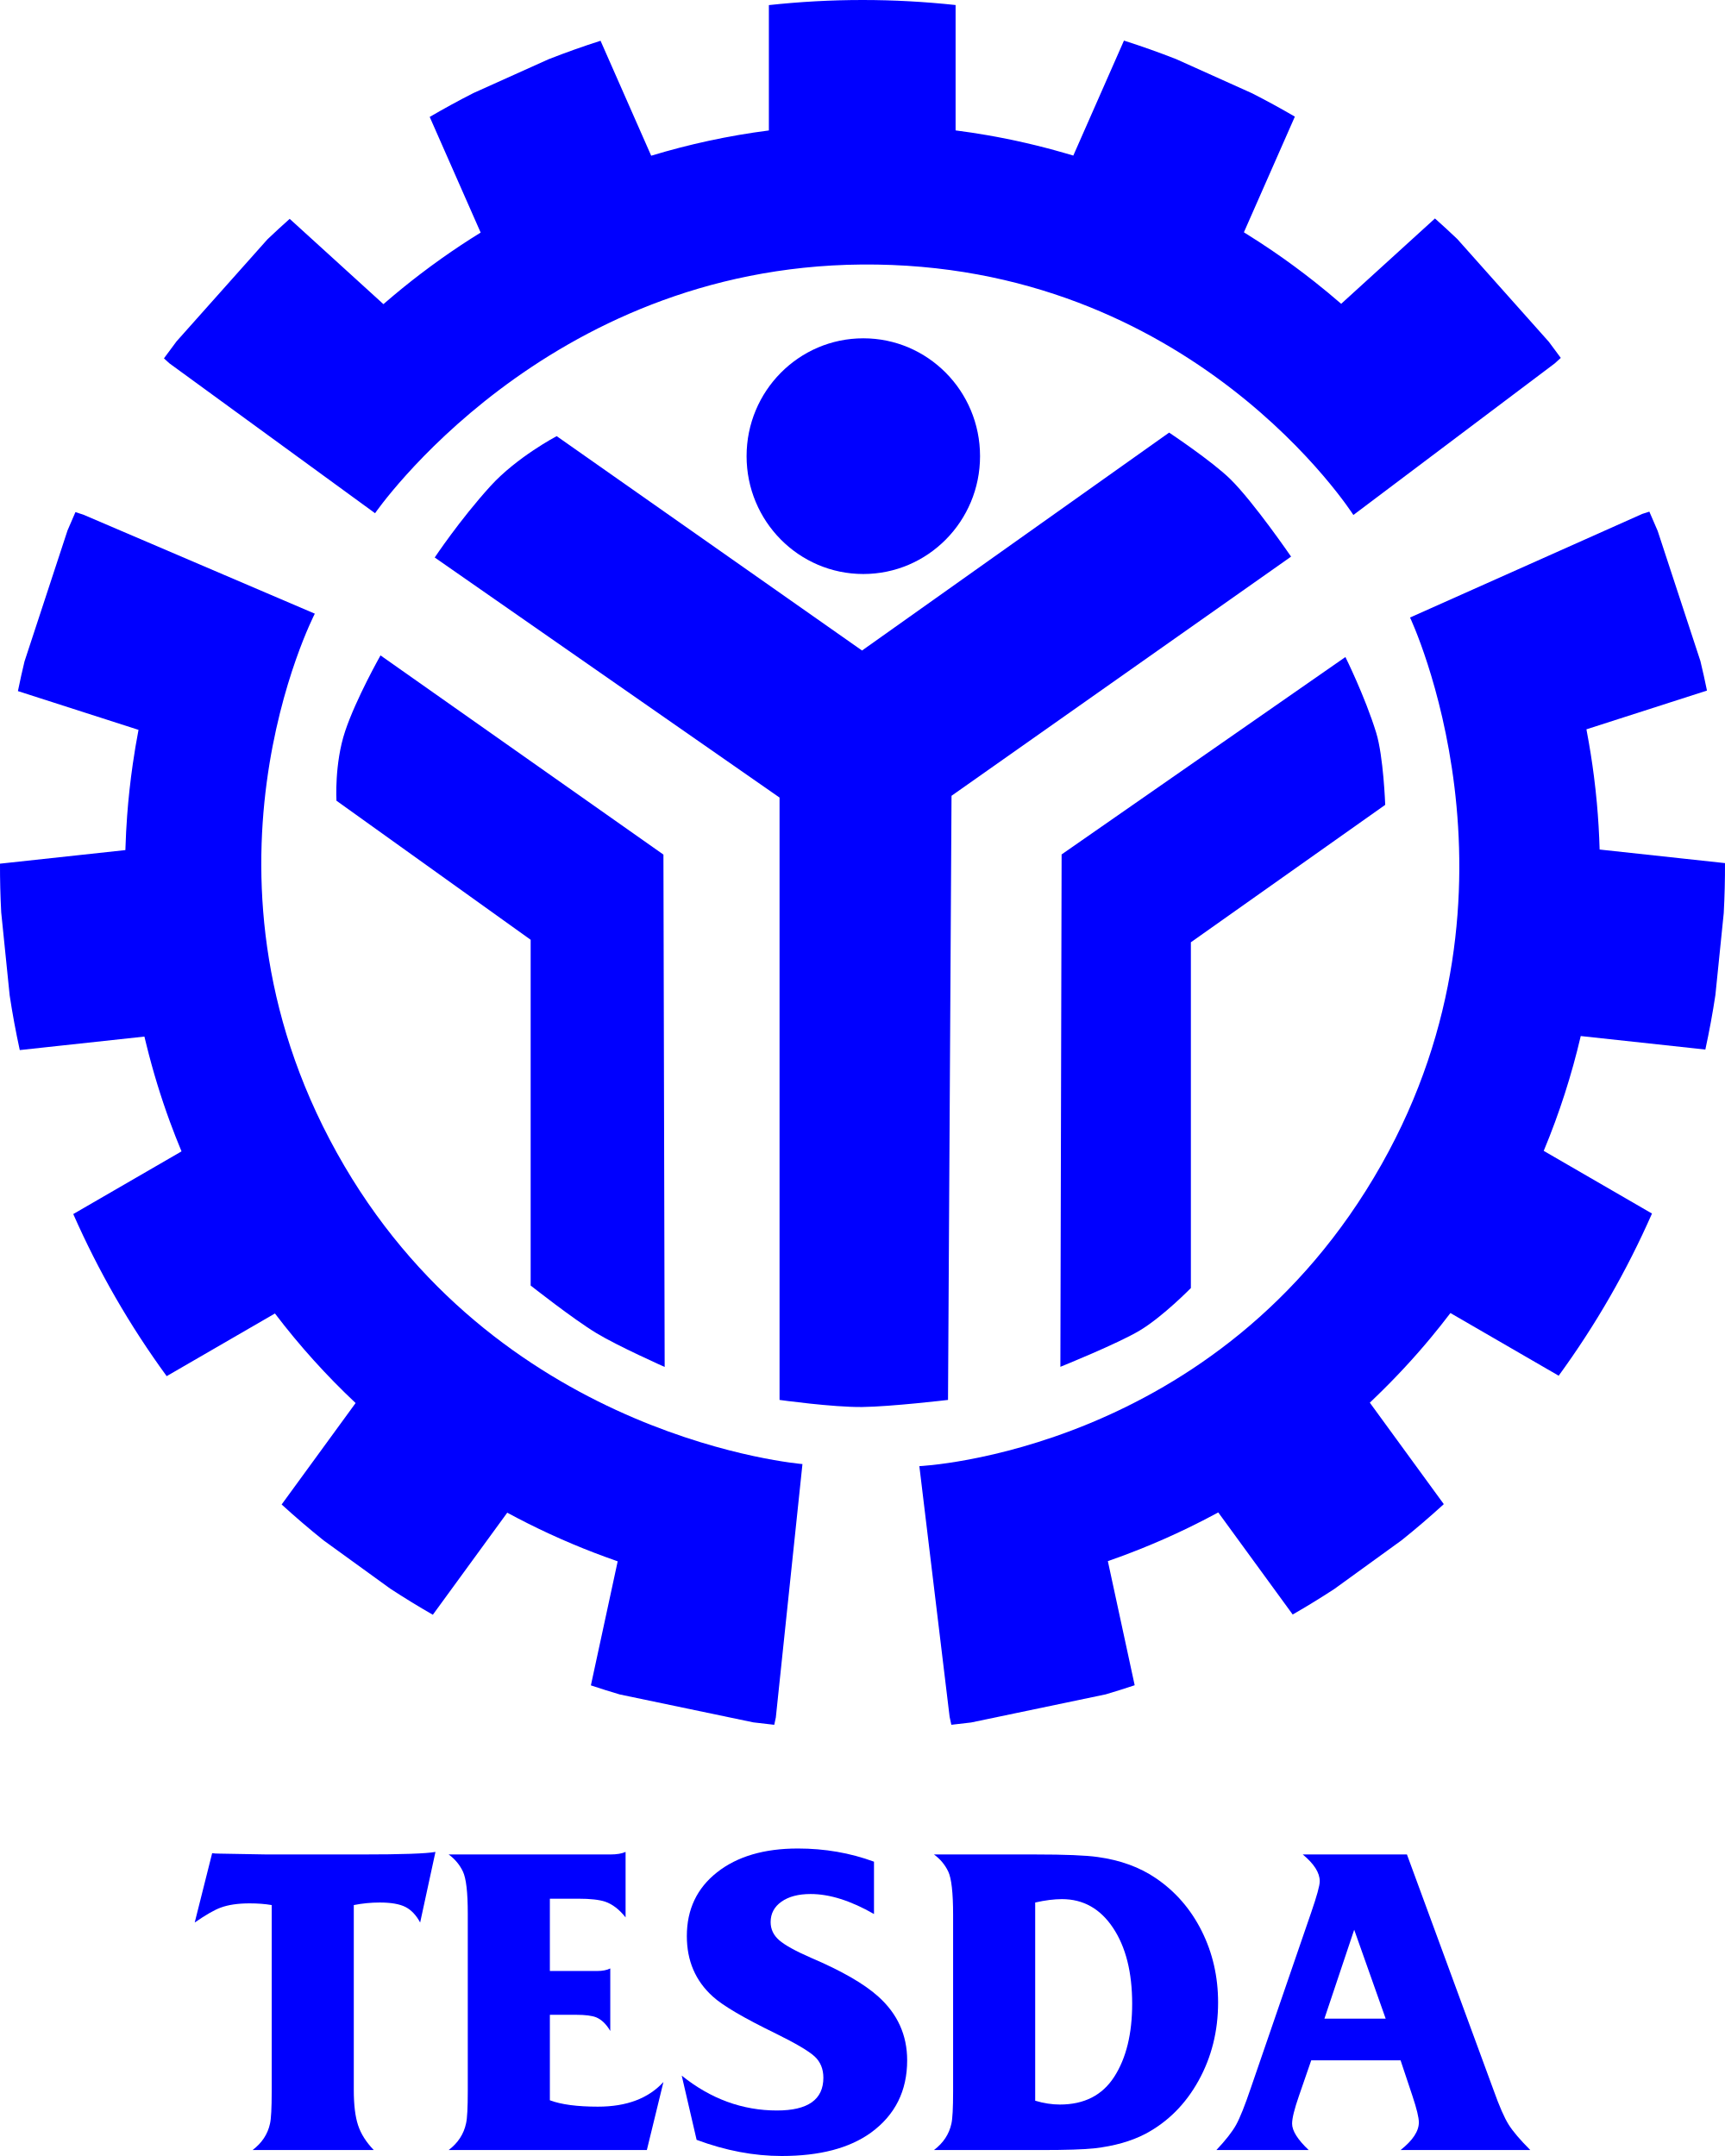
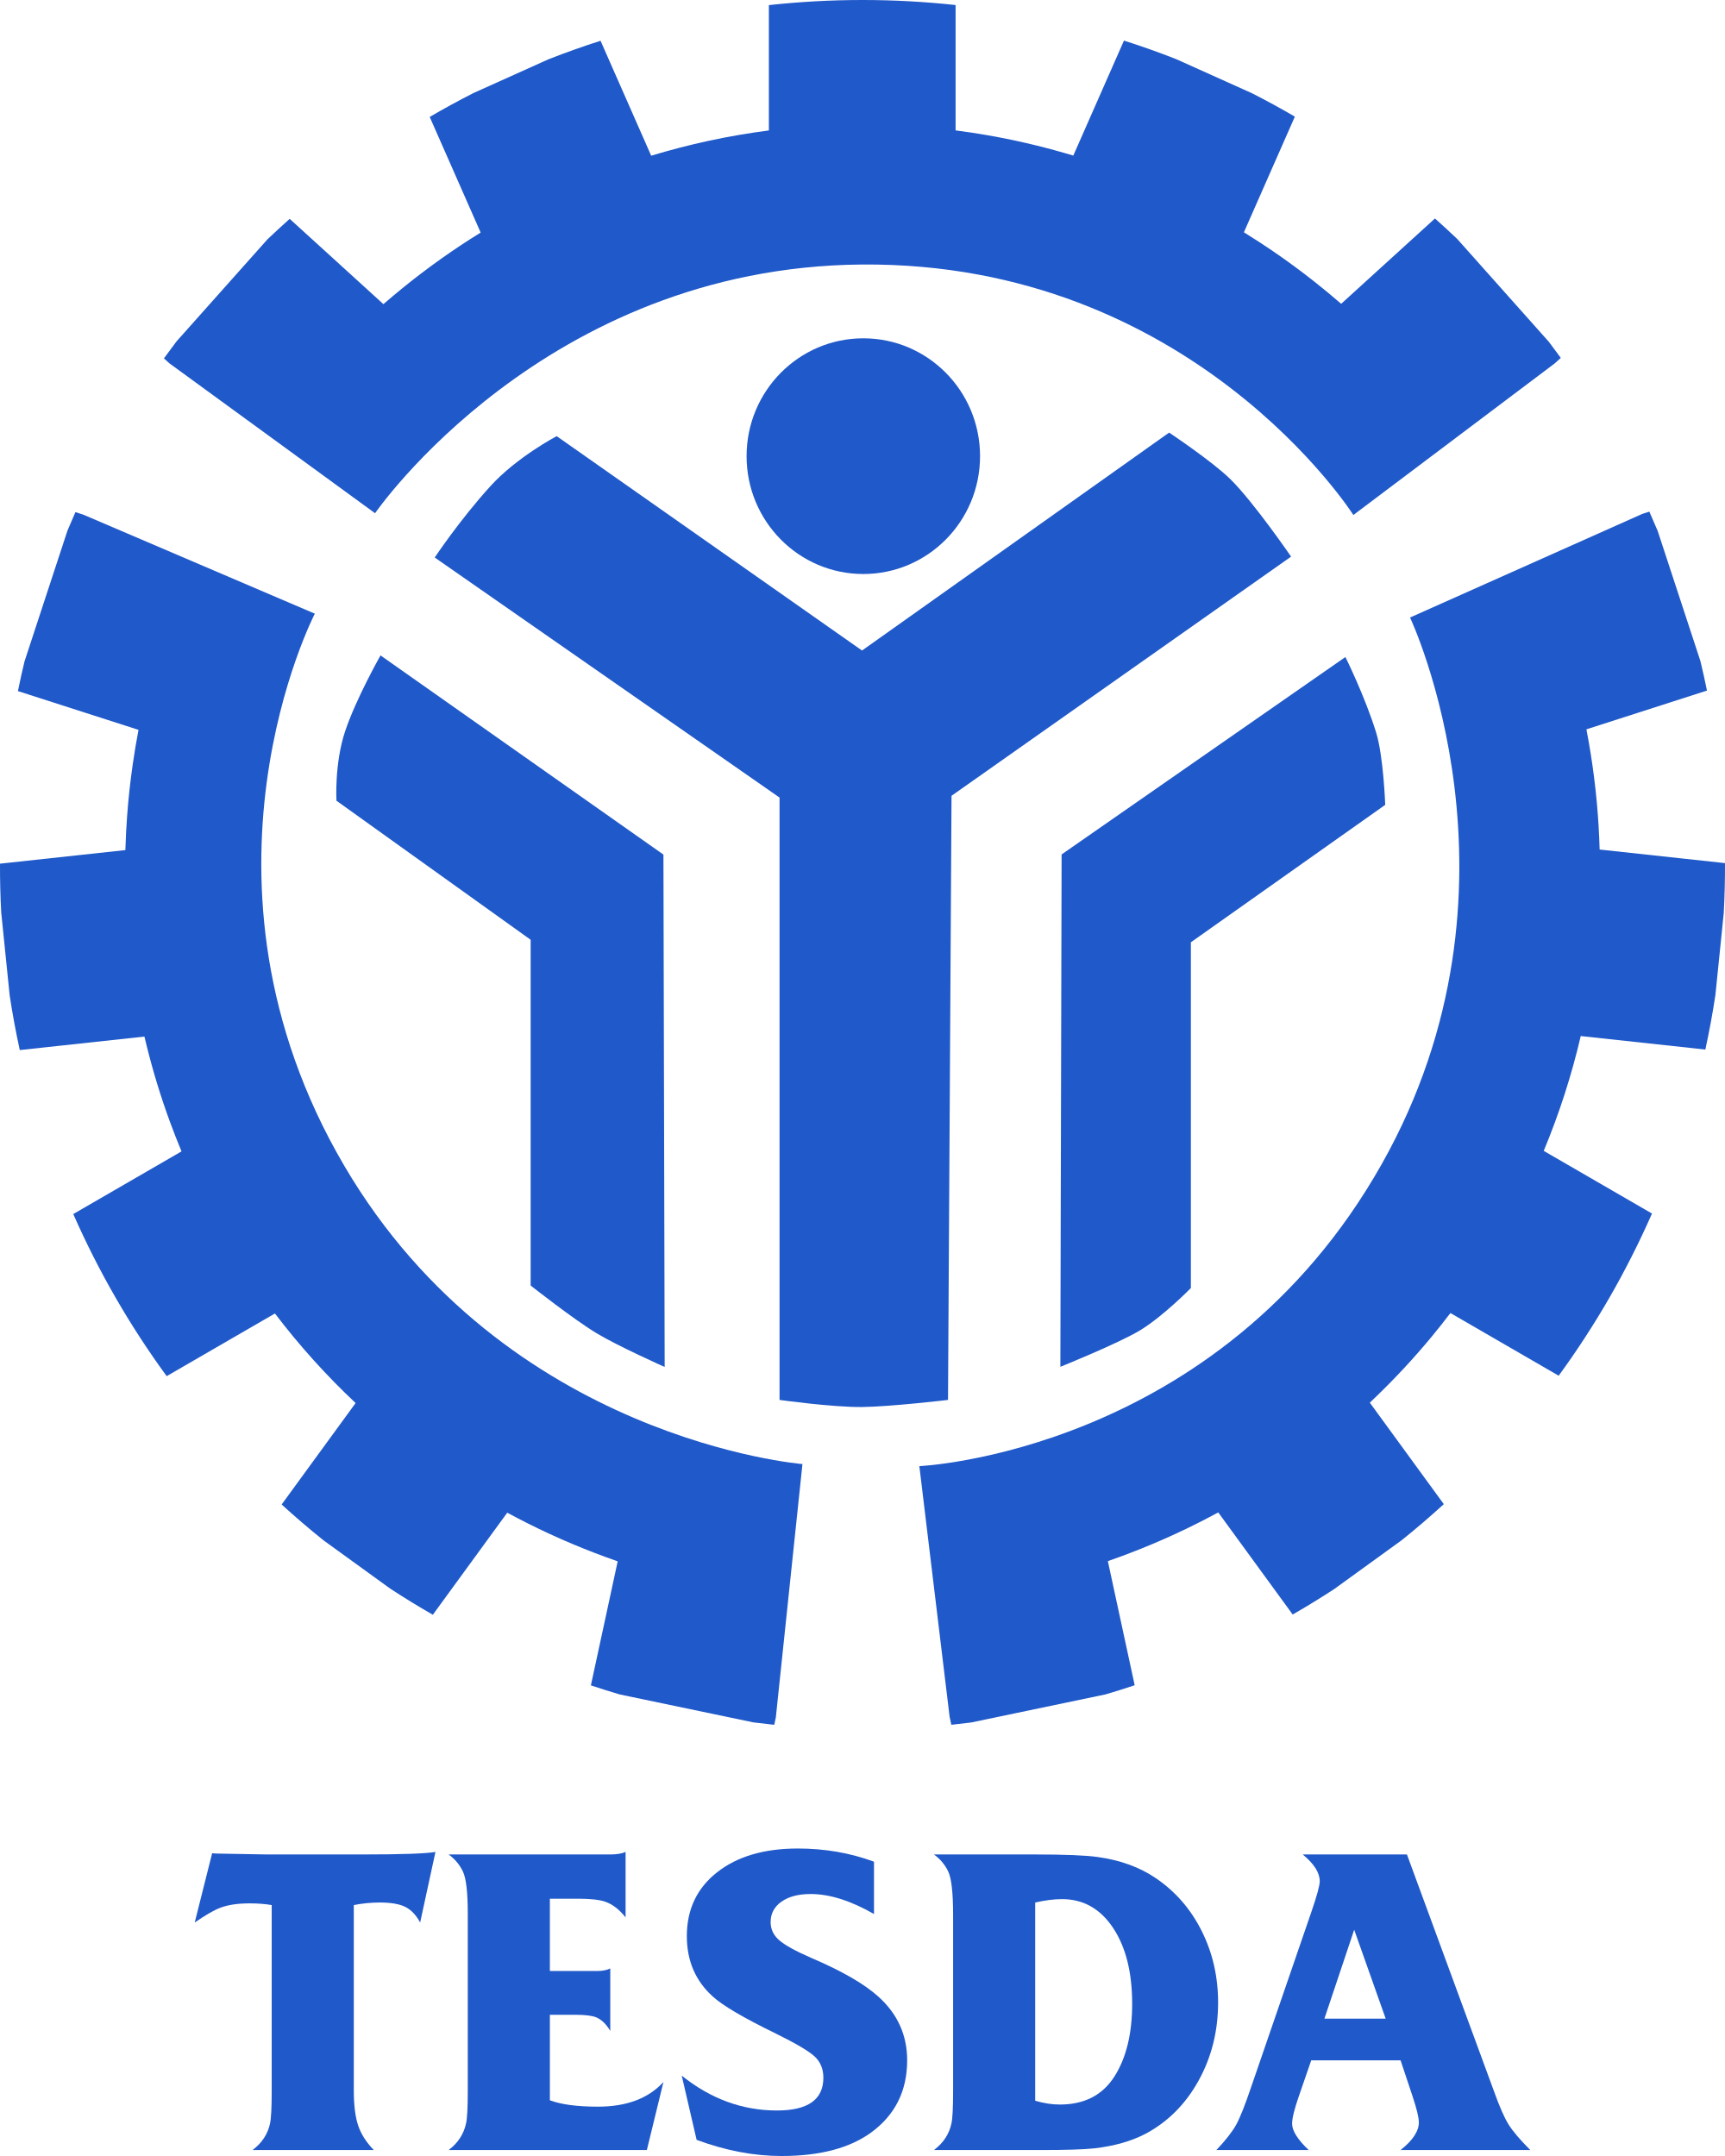
<svg xmlns="http://www.w3.org/2000/svg" id="Layer_1" width="392" height="490" version="1.1" viewBox="0 0 392 490">
  <g>
-     <path d="M135.535,302.987c4.942,2.986,15.509,7.687,15.509,7.687l-.282-116.449-64.292-45.27s-5.565,9.824-8.036,17.225c-2.469,7.391-1.974,15.802-1.974,15.802l44.13,31.604v78.582s9.685,7.641,14.945,10.819Z" fill="blue" />
-     <path d="M241.248,194.19l-.282,116.449s13.159-5.306,18.101-8.291c5.26-3.178,11.555-9.611,11.555-9.611v-78.582l44.164-31.235s-.397-11.028-2.056-16.406c-2.545-8.246-6.991-17.191-6.991-17.191l-64.491,44.867Z" fill="blue" />
-     <path d="M216.23,180.862l77.164-54.358s-8.47-12.348-13.758-17.564c-4.167-4.111-13.957-10.621-13.957-10.621l-69.787,49.526-69.388-48.721s-9.066,4.756-15.085,11.392c-6.991,7.707-12.63,16.189-12.63,16.189l78.36,54.559v136.901s12.076,1.684,18.743,1.611c6.547-.072,19.54-1.611,19.54-1.611l.798-137.304Z" fill="blue" />
-     <ellipse cx="196.185" cy="103.672" rx="26.526" ry="26.784" fill="blue" />
-     <path d="M174.726,29.647c-.028.004-.055.008-.083.012-9.141,1.18-18.046,3.118-26.663,5.731l-11.508-26.125c-4.003,1.281-7.952,2.683-11.839,4.211l-17.039,7.668c-3.372,1.716-6.688,3.527-9.945,5.429l11.579,26.285c-3.004,1.852-5.945,3.799-8.82,5.834-1.658,1.174-3.293,2.378-4.907,3.61-2.722,2.079-5.379,4.24-7.967,6.479-.133.115-.27.228-.403.344l-5.884-5.355-15.418-14.031c-1.709,1.527-3.401,3.074-5.055,4.659l-20.664,23.196c-.966,1.272-1.917,2.556-2.853,3.852l1.251,1.138,46.722,34.057s38.409-55.894,110.545-56.523c75.153-.656,111.775,56.926,111.775,56.926l45.756-34.451.47-.427.906-.824c-.887-1.227-1.787-2.443-2.701-3.648l-7.031-7.893-12.95-14.537-.834-.936c-1.662-1.591-3.36-3.143-5.077-4.675l-21.31,19.394c-1.975-1.717-3.994-3.382-6.047-5.006-3.09-2.444-6.267-4.781-9.527-7.003-2.007-1.369-4.044-2.697-6.113-3.978-.141-.087-.279-.178-.421-.265l11-24.972.58-1.316c-3.183-1.857-6.423-3.626-9.716-5.304l-17.237-7.757c-3.901-1.532-7.864-2.937-11.882-4.22l-11.511,26.131c-.66-.2-1.326-.388-1.989-.579-5.751-1.661-11.624-3.027-17.61-4.063-2.329-.403-4.674-.759-7.036-1.063-.038-.005-.076-.011-.115-.016V1.144c-6.949-.749-14.003-1.144-21.149-1.144-7.192,0-14.29.401-21.282,1.16v28.487Z" fill="blue" />
-     <path d="M62.478,298.517c.017.022.034.044.051.066,5.59,7.348,11.716,14.113,18.281,20.29l-16.808,23.056c3.108,2.836,6.293,5.565,9.556,8.176l15.141,10.963c3.168,2.071,6.39,4.045,9.661,5.922l16.911-23.198c3.102,1.683,6.253,3.263,9.448,4.743,1.843.853,3.7,1.671,5.571,2.456,3.156,1.324,6.351,2.551,9.579,3.679.166.058.331.12.498.178l-1.682,7.787-4.409,20.405c2.173.721,4.355,1.416,6.552,2.061l30.364,6.347c1.582.203,3.166.387,4.753.552l.358-1.655,6.051-57.603s-67.476-5.409-104.087-67.739c-38.143-64.938-6.725-125.532-6.725-125.532l-52.631-22.511-.604-.194-1.165-.374c-.616,1.384-1.216,2.773-1.8,4.17l-3.301,10.052-6.079,18.515-.391,1.192c-.543,2.239-1.034,4.489-1.499,6.746l27.404,8.81c-.495,2.573-.924,5.159-1.3,7.754-.566,3.906-.995,7.833-1.285,11.775-.179,2.428-.307,4.861-.38,7.298-.005.166-.014.332-.018.498l-27.067,2.933-1.426.154c-.012,3.693.08,7.391.277,11.09l1.92,18.847c.628,4.153,1.395,8.298,2.296,12.428l28.323-3.069c.158.673.328,1.345.494,2.017,1.441,5.825,3.198,11.608,5.296,17.325.816,2.224,1.681,4.439,2.6,6.642.015.036.029.072.044.108l-24.603,14.244c2.827,6.409,6.013,12.733,9.586,18.939,3.596,6.246,7.491,12.21,11.643,17.902l24.602-14.244Z" fill="blue" />
-     <path d="M350.805,261.562c.011-.026.021-.052.031-.078,3.551-8.528,6.33-17.231,8.382-26.02l28.316,3.068c.895-4.117,1.659-8.247,2.283-12.387l1.898-18.631c.204-3.787.298-7.572.284-11.351l-28.489-3.087c-.097-3.535-.309-7.062-.628-10.576-.184-2.027-.407-4.049-.665-6.066-.434-3.403-.972-6.791-1.612-10.158-.033-.174-.062-.348-.095-.521l7.567-2.433,19.827-6.374c-.464-2.248-.954-4.49-1.496-6.72l-9.7-29.543c-.616-1.475-1.249-2.943-1.9-4.404l-1.608.517-52.773,23.547s29.067,61.303-6.457,124.262c-37.01,65.594-105.05,68.606-105.05,68.606l6.875,56.962.134.622.259,1.199c1.503-.157,3.003-.331,4.501-.522l10.332-2.16,19.029-3.978,1.225-.256c2.205-.648,4.394-1.346,6.576-2.071l-6.094-28.203c2.47-.856,4.918-1.777,7.346-2.748,3.656-1.462,7.262-3.052,10.812-4.771,2.186-1.059,4.351-2.164,6.492-3.319.146-.079.293-.154.439-.233l16.066,22.039.846,1.161c3.195-1.836,6.343-3.765,9.439-5.786l15.317-11.091c3.273-2.622,6.469-5.361,9.585-8.208l-16.812-23.062c.503-.474.998-.957,1.495-1.438,4.31-4.164,8.426-8.581,12.314-13.261,1.513-1.821,2.993-3.68,4.436-5.579.024-.031.048-.061.071-.092l24.603,14.244c4.121-5.66,7.99-11.588,11.563-17.794,3.596-6.246,6.799-12.611,9.639-19.062l-24.602-14.244Z" fill="blue" />
+     <path d="M135.535,302.987c4.942,2.986,15.509,7.687,15.509,7.687l-.282-116.449-64.292-45.27s-5.565,9.824-8.036,17.225c-2.469,7.391-1.974,15.802-1.974,15.802l44.13,31.604v78.582s9.685,7.641,14.945,10.819Z" fill="#2059c9" />
+     <path d="M241.248,194.19l-.282,116.449s13.159-5.306,18.101-8.291c5.26-3.178,11.555-9.611,11.555-9.611v-78.582l44.164-31.235s-.397-11.028-2.056-16.406c-2.545-8.246-6.991-17.191-6.991-17.191l-64.491,44.867Z" fill="#2059c9" />
+     <path d="M216.23,180.862l77.164-54.358s-8.47-12.348-13.758-17.564c-4.167-4.111-13.957-10.621-13.957-10.621l-69.787,49.526-69.388-48.721s-9.066,4.756-15.085,11.392c-6.991,7.707-12.63,16.189-12.63,16.189l78.36,54.559v136.901s12.076,1.684,18.743,1.611c6.547-.072,19.54-1.611,19.54-1.611l.798-137.304Z" fill="#2059c9" />
+     <ellipse cx="196.185" cy="103.672" rx="26.526" ry="26.784" fill="#2059c9" />
+     <path d="M174.726,29.647c-.028.004-.055.008-.083.012-9.141,1.18-18.046,3.118-26.663,5.731l-11.508-26.125c-4.003,1.281-7.952,2.683-11.839,4.211l-17.039,7.668c-3.372,1.716-6.688,3.527-9.945,5.429l11.579,26.285c-3.004,1.852-5.945,3.799-8.82,5.834-1.658,1.174-3.293,2.378-4.907,3.61-2.722,2.079-5.379,4.24-7.967,6.479-.133.115-.27.228-.403.344l-5.884-5.355-15.418-14.031c-1.709,1.527-3.401,3.074-5.055,4.659l-20.664,23.196c-.966,1.272-1.917,2.556-2.853,3.852l1.251,1.138,46.722,34.057s38.409-55.894,110.545-56.523c75.153-.656,111.775,56.926,111.775,56.926l45.756-34.451.47-.427.906-.824c-.887-1.227-1.787-2.443-2.701-3.648l-7.031-7.893-12.95-14.537-.834-.936c-1.662-1.591-3.36-3.143-5.077-4.675l-21.31,19.394c-1.975-1.717-3.994-3.382-6.047-5.006-3.09-2.444-6.267-4.781-9.527-7.003-2.007-1.369-4.044-2.697-6.113-3.978-.141-.087-.279-.178-.421-.265l11-24.972.58-1.316c-3.183-1.857-6.423-3.626-9.716-5.304l-17.237-7.757c-3.901-1.532-7.864-2.937-11.882-4.22l-11.511,26.131c-.66-.2-1.326-.388-1.989-.579-5.751-1.661-11.624-3.027-17.61-4.063-2.329-.403-4.674-.759-7.036-1.063-.038-.005-.076-.011-.115-.016V1.144c-6.949-.749-14.003-1.144-21.149-1.144-7.192,0-14.29.401-21.282,1.16v28.487Z" fill="#2059c9" />
+     <path d="M62.478,298.517c.017.022.034.044.051.066,5.59,7.348,11.716,14.113,18.281,20.29l-16.808,23.056c3.108,2.836,6.293,5.565,9.556,8.176l15.141,10.963c3.168,2.071,6.39,4.045,9.661,5.922l16.911-23.198c3.102,1.683,6.253,3.263,9.448,4.743,1.843.853,3.7,1.671,5.571,2.456,3.156,1.324,6.351,2.551,9.579,3.679.166.058.331.12.498.178l-1.682,7.787-4.409,20.405c2.173.721,4.355,1.416,6.552,2.061l30.364,6.347c1.582.203,3.166.387,4.753.552l.358-1.655,6.051-57.603s-67.476-5.409-104.087-67.739c-38.143-64.938-6.725-125.532-6.725-125.532l-52.631-22.511-.604-.194-1.165-.374c-.616,1.384-1.216,2.773-1.8,4.17l-3.301,10.052-6.079,18.515-.391,1.192c-.543,2.239-1.034,4.489-1.499,6.746l27.404,8.81c-.495,2.573-.924,5.159-1.3,7.754-.566,3.906-.995,7.833-1.285,11.775-.179,2.428-.307,4.861-.38,7.298-.005.166-.014.332-.018.498l-27.067,2.933-1.426.154c-.012,3.693.08,7.391.277,11.09l1.92,18.847c.628,4.153,1.395,8.298,2.296,12.428l28.323-3.069c.158.673.328,1.345.494,2.017,1.441,5.825,3.198,11.608,5.296,17.325.816,2.224,1.681,4.439,2.6,6.642.015.036.029.072.044.108l-24.603,14.244c2.827,6.409,6.013,12.733,9.586,18.939,3.596,6.246,7.491,12.21,11.643,17.902l24.602-14.244Z" fill="#2059c9" />
+     <path d="M350.805,261.562c.011-.026.021-.052.031-.078,3.551-8.528,6.33-17.231,8.382-26.02l28.316,3.068c.895-4.117,1.659-8.247,2.283-12.387l1.898-18.631c.204-3.787.298-7.572.284-11.351l-28.489-3.087c-.097-3.535-.309-7.062-.628-10.576-.184-2.027-.407-4.049-.665-6.066-.434-3.403-.972-6.791-1.612-10.158-.033-.174-.062-.348-.095-.521l7.567-2.433,19.827-6.374c-.464-2.248-.954-4.49-1.496-6.72l-9.7-29.543c-.616-1.475-1.249-2.943-1.9-4.404l-1.608.517-52.773,23.547s29.067,61.303-6.457,124.262c-37.01,65.594-105.05,68.606-105.05,68.606l6.875,56.962.134.622.259,1.199c1.503-.157,3.003-.331,4.501-.522l10.332-2.16,19.029-3.978,1.225-.256c2.205-.648,4.394-1.346,6.576-2.071l-6.094-28.203c2.47-.856,4.918-1.777,7.346-2.748,3.656-1.462,7.262-3.052,10.812-4.771,2.186-1.059,4.351-2.164,6.492-3.319.146-.079.293-.154.439-.233l16.066,22.039.846,1.161c3.195-1.836,6.343-3.765,9.439-5.786l15.317-11.091c3.273-2.622,6.469-5.361,9.585-8.208l-16.812-23.062c.503-.474.998-.957,1.495-1.438,4.31-4.164,8.426-8.581,12.314-13.261,1.513-1.821,2.993-3.68,4.436-5.579.024-.031.048-.061.071-.092l24.603,14.244c4.121-5.66,7.99-11.588,11.563-17.794,3.596-6.246,6.799-12.611,9.639-19.062l-24.602-14.244Z" fill="#2059c9" />
  </g>
  <g>
-     <path d="M80.398,432.971v42.047c0,3.352.322,6.01.967,7.975.644,1.966,1.836,3.851,3.576,5.654h-27.548c2.127-1.61,3.447-3.608,3.963-5.993.257-1.095.387-3.543.387-7.346v-42.337c-1.483-.257-3.158-.387-5.026-.387-2.643,0-4.833.323-6.573.967-1.418.517-3.383,1.644-5.896,3.383l3.963-15.755c.45.064.998.097,1.643.097l10.826.193h21.458c9.149,0,14.755-.193,16.818-.58l-3.479,16.045c-.903-1.675-2.015-2.851-3.335-3.527-1.321-.677-3.271-1.016-5.848-1.016-1.998,0-3.963.193-5.896.58v-0Z" fill="blue" />
-     <path d="M124.957,457.909v19.429c2.577.966,6.218,1.449,10.922,1.449,6.508,0,11.469-1.868,14.886-5.606l-3.77,15.466h-45.043c2.126-1.61,3.447-3.64,3.963-6.09.256-1.095.386-3.543.386-7.346v-40.307c0-4.833-.371-8.022-1.111-9.569-.742-1.547-1.821-2.835-3.238-3.866h36.73c1.481,0,2.642-.193,3.48-.58v14.886c-1.418-1.804-2.965-2.997-4.64-3.577-1.354-.449-3.383-.676-6.09-.676h-6.476v16.432h10.729c1.224,0,2.223-.193,2.997-.58v14.209c-.903-1.547-1.966-2.576-3.19-3.093-.966-.387-2.481-.58-4.543-.58h-5.993l0-0Z" fill="blue" />
-     <path d="M158.303,486.327l-3.383-14.596c6.573,5.284,13.789,7.926,21.652,7.926,7.022,0,10.536-2.479,10.536-7.442,0-1.997-.662-3.608-1.981-4.833-1.322-1.224-4.27-2.964-8.844-5.22-7.283-3.543-12.051-6.347-14.306-8.409-3.931-3.543-5.896-8.119-5.896-13.726,0-6.057,2.287-10.89,6.863-14.499,4.574-3.608,10.696-5.413,18.365-5.413,6.122,0,11.889,1,17.303,2.997v11.889c-5.285-3.028-10.086-4.543-14.403-4.543-2.771,0-4.978.58-6.621,1.739-1.643,1.16-2.465,2.707-2.465,4.64,0,1.612.644,2.981,1.933,4.108,1.289,1.128,3.705,2.465,7.249,4.012,6.959,2.965,12.048,5.895,15.273,8.796,4.381,3.931,6.572,8.764,6.572,14.499,0,6.959-2.74,12.436-8.217,16.432-4.897,3.545-11.664,5.316-20.298,5.316-6.316,0-12.759-1.226-19.331-3.673h-0Z" fill="blue" />
-     <path d="M212.238,421.469h23.005c6.767,0,11.503.193,14.209.58,5.154.71,9.569,2.319,13.242,4.833,4.446,3.029,7.909,7.024,10.391,11.985,2.48,4.963,3.722,10.376,3.722,16.238,0,6.51-1.483,12.437-4.446,17.785-2.965,5.35-6.993,9.376-12.082,12.083-3.224,1.676-7.09,2.771-11.6,3.286-2.385.259-6.413.387-12.082.387h-24.358c2.127-1.61,3.446-3.608,3.963-5.993.257-1.095.387-3.543.387-7.346v-40.113c0-5.026-.371-8.312-1.111-9.859-.741-1.547-1.821-2.835-3.238-3.866l0-0ZM235.243,432.391v45.043c1.934.58,3.802.87,5.606.87,5.541,0,9.666-2.109,12.372-6.331,2.706-4.22,4.06-9.746,4.06-16.577,0-7.152-1.449-12.903-4.35-17.253-2.899-4.35-6.766-6.524-11.599-6.524-1.805,0-3.835.258-6.09.772l-0-0Z" fill="blue" />
-     <path d="M296.04,421.469h23.682l19.718,53.645c1.288,3.609,2.417,6.186,3.384,7.732.966,1.547,2.609,3.48,4.929,5.8h-29.48c2.77-2.189,4.156-4.285,4.156-6.283,0-1.095-.483-3.093-1.45-5.992l-2.706-8.119h-20.299l-2.803,8.119c-1.031,2.965-1.547,5.06-1.547,6.282,0,1.611,1.257,3.61,3.771,5.993h-20.976c2.127-2.255,3.625-4.172,4.495-5.751.87-1.578,1.981-4.365,3.334-8.361l13.726-39.92c1.289-3.736,1.934-6.09,1.934-7.056,0-1.934-1.29-3.964-3.866-6.09l-0-0ZM314.889,458.779l-7.153-20.202-6.766,20.202h13.919-0Z" fill="blue" />
+     <path d="M80.398,432.971v42.047c0,3.352.322,6.01.967,7.975.644,1.966,1.836,3.851,3.576,5.654h-27.548c2.127-1.61,3.447-3.608,3.963-5.993.257-1.095.387-3.543.387-7.346v-42.337c-1.483-.257-3.158-.387-5.026-.387-2.643,0-4.833.323-6.573.967-1.418.517-3.383,1.644-5.896,3.383l3.963-15.755c.45.064.998.097,1.643.097l10.826.193h21.458c9.149,0,14.755-.193,16.818-.58l-3.479,16.045c-.903-1.675-2.015-2.851-3.335-3.527-1.321-.677-3.271-1.016-5.848-1.016-1.998,0-3.963.193-5.896.58v-0Z" fill="#2059c9" />
+     <path d="M124.957,457.909v19.429c2.577.966,6.218,1.449,10.922,1.449,6.508,0,11.469-1.868,14.886-5.606l-3.77,15.466h-45.043c2.126-1.61,3.447-3.64,3.963-6.09.256-1.095.386-3.543.386-7.346v-40.307c0-4.833-.371-8.022-1.111-9.569-.742-1.547-1.821-2.835-3.238-3.866h36.73c1.481,0,2.642-.193,3.48-.58v14.886c-1.418-1.804-2.965-2.997-4.64-3.577-1.354-.449-3.383-.676-6.09-.676h-6.476v16.432h10.729c1.224,0,2.223-.193,2.997-.58v14.209c-.903-1.547-1.966-2.576-3.19-3.093-.966-.387-2.481-.58-4.543-.58h-5.993l0-0Z" fill="#2059c9" />
+     <path d="M158.303,486.327l-3.383-14.596c6.573,5.284,13.789,7.926,21.652,7.926,7.022,0,10.536-2.479,10.536-7.442,0-1.997-.662-3.608-1.981-4.833-1.322-1.224-4.27-2.964-8.844-5.22-7.283-3.543-12.051-6.347-14.306-8.409-3.931-3.543-5.896-8.119-5.896-13.726,0-6.057,2.287-10.89,6.863-14.499,4.574-3.608,10.696-5.413,18.365-5.413,6.122,0,11.889,1,17.303,2.997v11.889c-5.285-3.028-10.086-4.543-14.403-4.543-2.771,0-4.978.58-6.621,1.739-1.643,1.16-2.465,2.707-2.465,4.64,0,1.612.644,2.981,1.933,4.108,1.289,1.128,3.705,2.465,7.249,4.012,6.959,2.965,12.048,5.895,15.273,8.796,4.381,3.931,6.572,8.764,6.572,14.499,0,6.959-2.74,12.436-8.217,16.432-4.897,3.545-11.664,5.316-20.298,5.316-6.316,0-12.759-1.226-19.331-3.673h-0Z" fill="#2059c9" />
+     <path d="M212.238,421.469h23.005c6.767,0,11.503.193,14.209.58,5.154.71,9.569,2.319,13.242,4.833,4.446,3.029,7.909,7.024,10.391,11.985,2.48,4.963,3.722,10.376,3.722,16.238,0,6.51-1.483,12.437-4.446,17.785-2.965,5.35-6.993,9.376-12.082,12.083-3.224,1.676-7.09,2.771-11.6,3.286-2.385.259-6.413.387-12.082.387h-24.358c2.127-1.61,3.446-3.608,3.963-5.993.257-1.095.387-3.543.387-7.346v-40.113c0-5.026-.371-8.312-1.111-9.859-.741-1.547-1.821-2.835-3.238-3.866l0-0ZM235.243,432.391v45.043c1.934.58,3.802.87,5.606.87,5.541,0,9.666-2.109,12.372-6.331,2.706-4.22,4.06-9.746,4.06-16.577,0-7.152-1.449-12.903-4.35-17.253-2.899-4.35-6.766-6.524-11.599-6.524-1.805,0-3.835.258-6.09.772l-0-0Z" fill="#2059c9" />
+     <path d="M296.04,421.469h23.682l19.718,53.645c1.288,3.609,2.417,6.186,3.384,7.732.966,1.547,2.609,3.48,4.929,5.8h-29.48c2.77-2.189,4.156-4.285,4.156-6.283,0-1.095-.483-3.093-1.45-5.992l-2.706-8.119h-20.299l-2.803,8.119c-1.031,2.965-1.547,5.06-1.547,6.282,0,1.611,1.257,3.61,3.771,5.993h-20.976c2.127-2.255,3.625-4.172,4.495-5.751.87-1.578,1.981-4.365,3.334-8.361l13.726-39.92c1.289-3.736,1.934-6.09,1.934-7.056,0-1.934-1.29-3.964-3.866-6.09l-0-0ZM314.889,458.779l-7.153-20.202-6.766,20.202h13.919-0Z" fill="#2059c9" />
  </g>
</svg>
